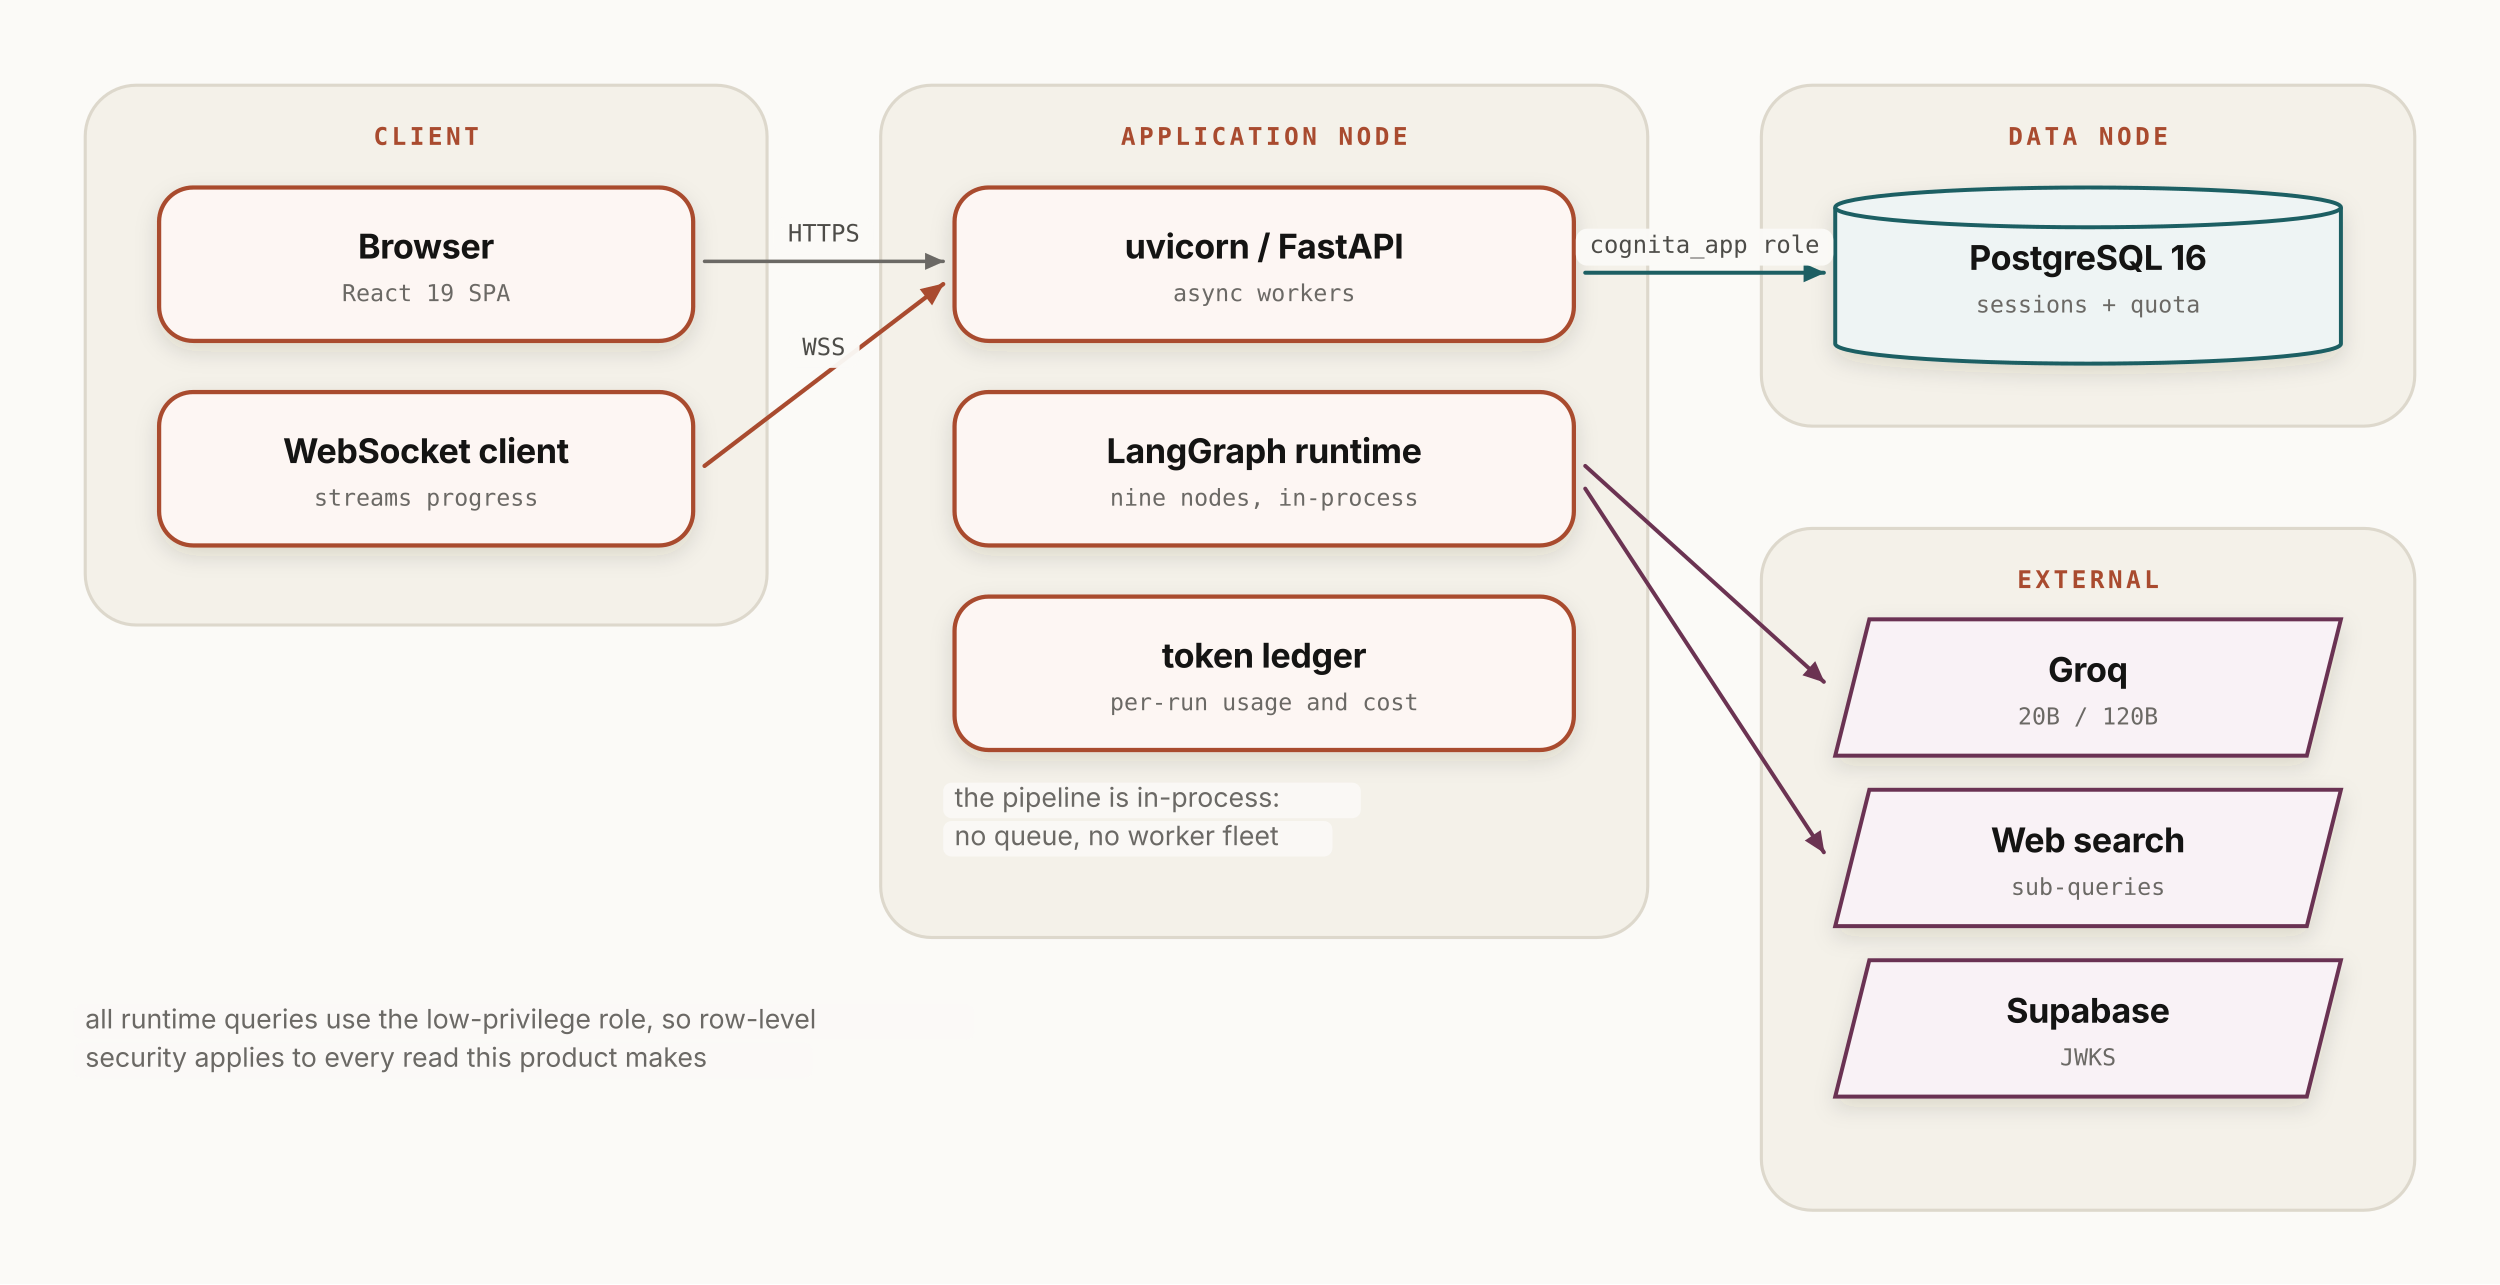
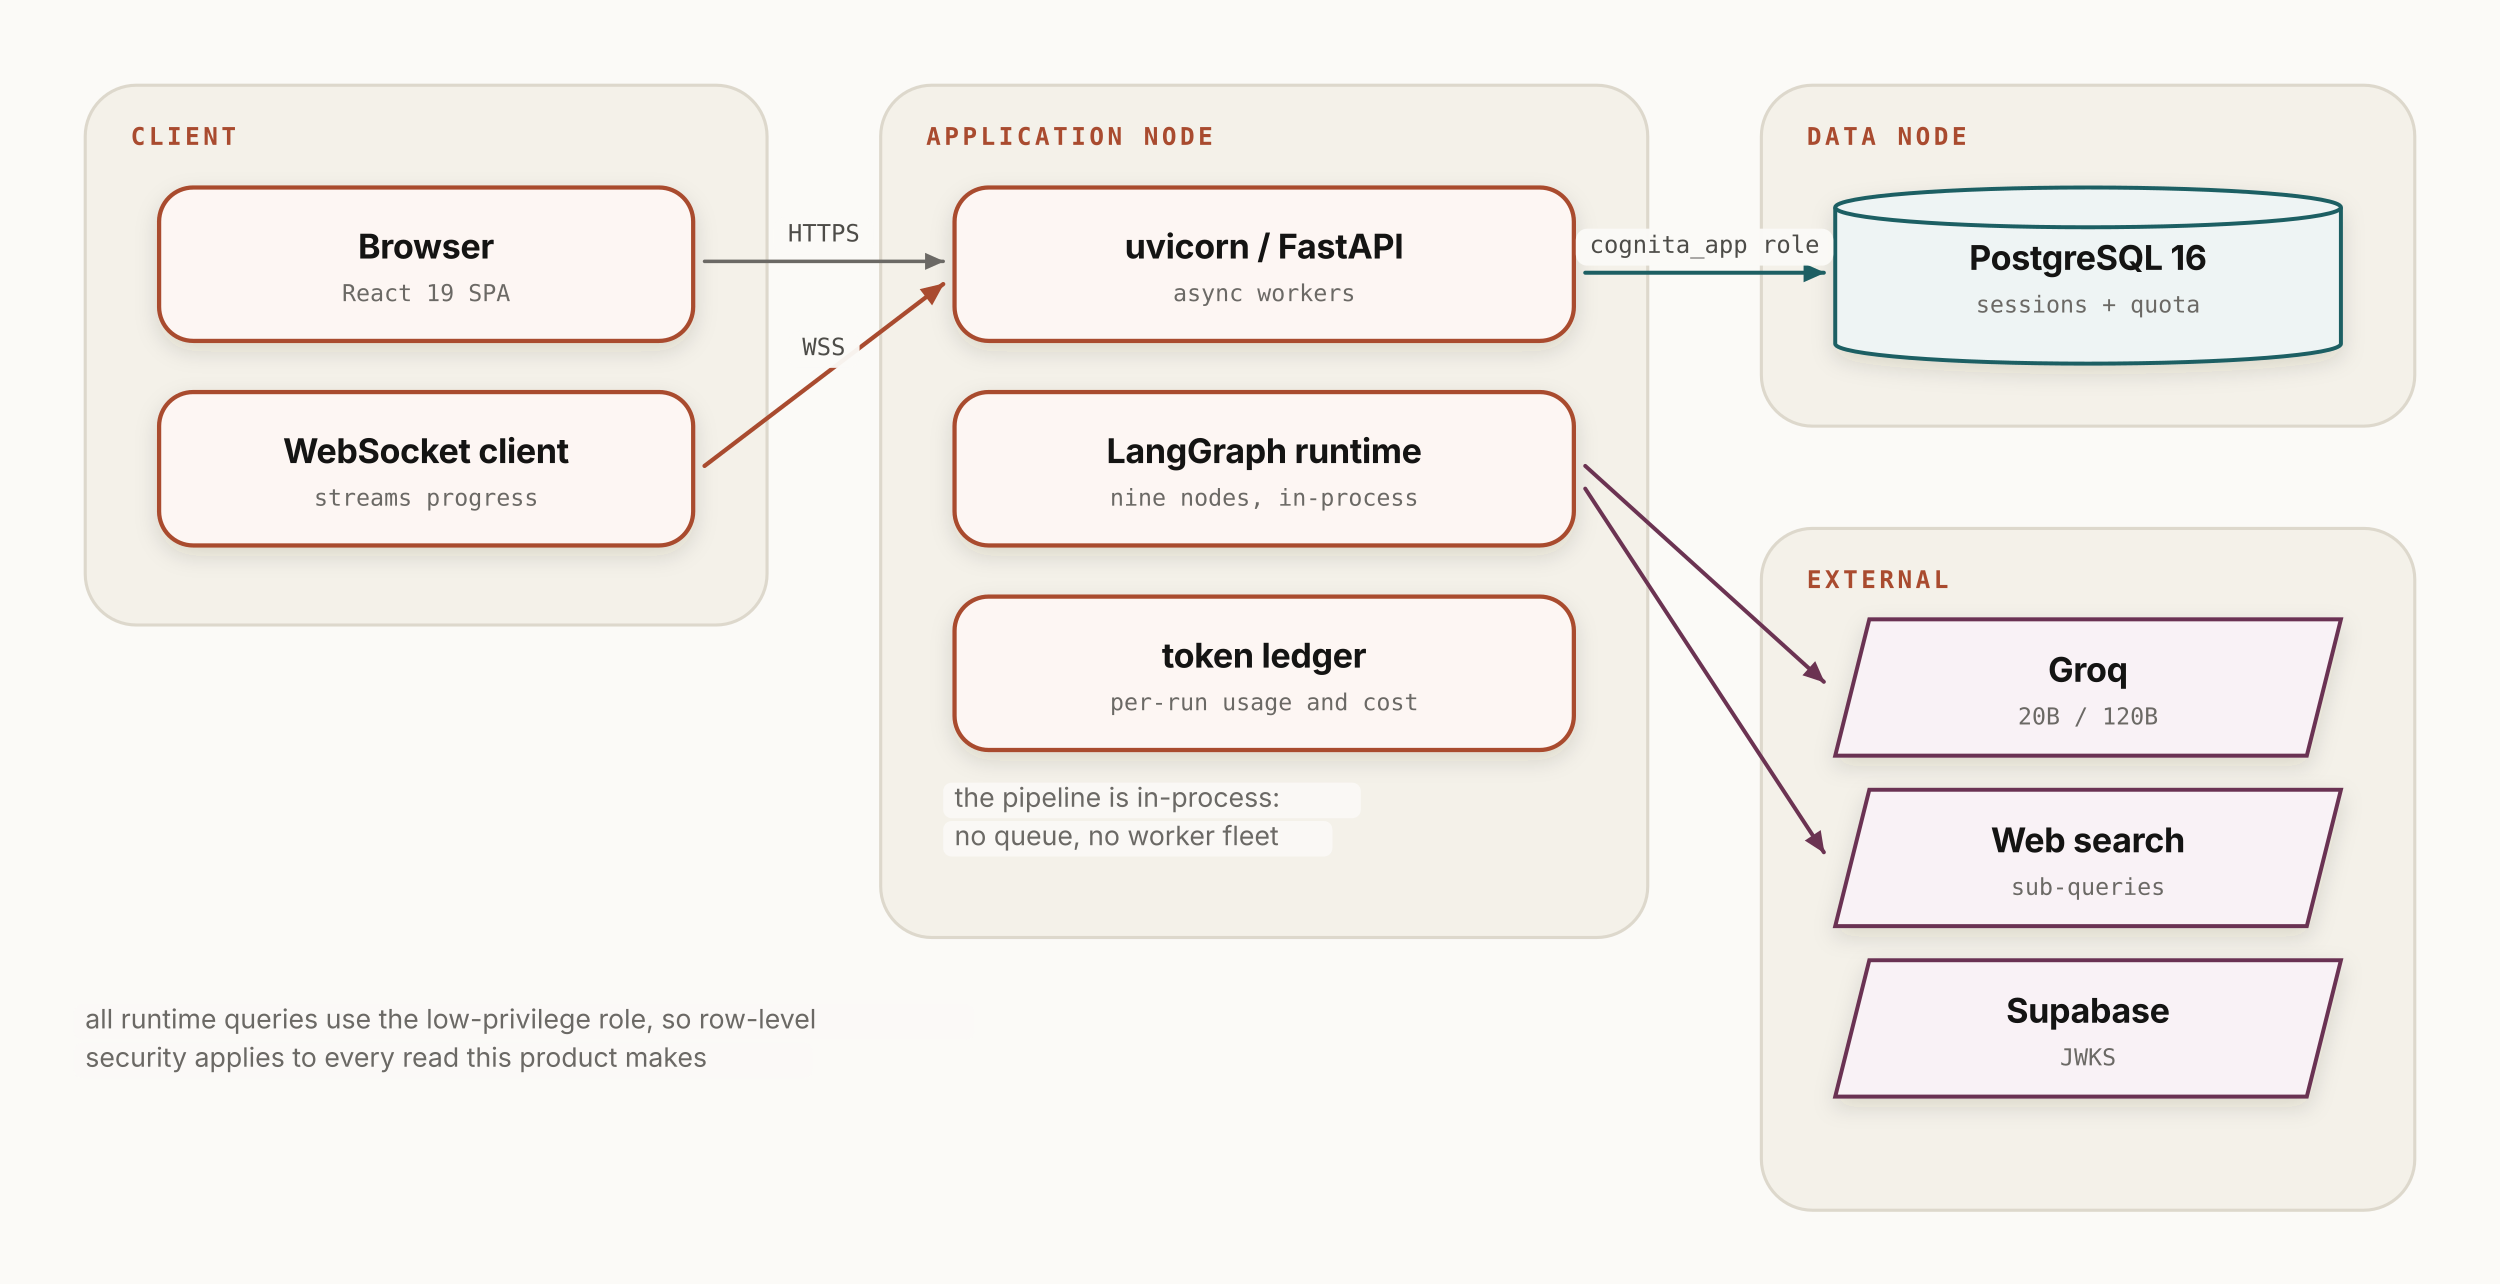
<svg xmlns="http://www.w3.org/2000/svg" viewBox="0 0 880 452" width="880" height="452" role="img">
  <rect width="880" height="452" fill="#fbfaf7" />
  <defs>
    <marker id="ar-n" viewBox="0 0 10 10" refX="8.5" refY="5" markerWidth="6" markerHeight="6" orient="auto-start-reverse">
      <path d="M0,1 L9,5 L0,9 z" fill="#6b6965" />
    </marker>
    <marker id="ar-a" viewBox="0 0 10 10" refX="8.5" refY="5" markerWidth="6" markerHeight="6" orient="auto-start-reverse">
      <path d="M0,1 L9,5 L0,9 z" fill="#a94b2f" />
    </marker>
    <marker id="ar-t" viewBox="0 0 10 10" refX="8.5" refY="5" markerWidth="6" markerHeight="6" orient="auto-start-reverse">
      <path d="M0,1 L9,5 L0,9 z" fill="#1d5f63" />
    </marker>
    <marker id="ar-p" viewBox="0 0 10 10" refX="8.5" refY="5" markerWidth="6" markerHeight="6" orient="auto-start-reverse">
      <path d="M0,1 L9,5 L0,9 z" fill="#6b3352" />
    </marker>
    <marker id="ar-g" viewBox="0 0 10 10" refX="8.5" refY="5" markerWidth="6" markerHeight="6" orient="auto-start-reverse">
      <path d="M0,1 L9,5 L0,9 z" fill="#2f7d55" />
    </marker>
    <marker id="ar-r" viewBox="0 0 10 10" refX="8.5" refY="5" markerWidth="6" markerHeight="6" orient="auto-start-reverse">
      <path d="M0,1 L9,5 L0,9 z" fill="#b3402f" />
    </marker>
    <filter id="card" x="-25%" y="-25%" width="150%" height="170%">
      <feDropShadow dx="0" dy="3" stdDeviation="4" flood-color="#3c3226" flood-opacity="0.13" />
    </filter>
    <filter id="lift" x="-25%" y="-25%" width="150%" height="170%">
      <feDropShadow dx="0" dy="1" stdDeviation="1.6" flood-color="#3c3226" flood-opacity="0.10" />
    </filter>
  </defs>
  <style>
 .ttl { font-family:'Plus Jakarta Sans',-apple-system,BlinkMacSystemFont,sans-serif; font-size:12px; font-weight:700; fill:#141413;
        letter-spacing:-.01em; text-anchor:middle }
 .sub { font-family:'JetBrains Mono',Menlo,Consolas,monospace; font-size:8.2px; fill:#6b6965; text-anchor:middle }
 .lbl { font-family:'JetBrains Mono',Menlo,Consolas,monospace; font-size:8.4px; fill:#4d4c48 }
 .lblc{ font-family:'JetBrains Mono',Menlo,Consolas,monospace; font-size:8.4px; fill:#4d4c48; text-anchor:middle }
 .eyb { font-family:'JetBrains Mono',Menlo,Consolas,monospace; font-size:8.6px; font-weight:600; letter-spacing:.14em }
 .idx { font-family:'JetBrains Mono',Menlo,Consolas,monospace; font-size:8px; font-weight:600; text-anchor:middle }
 .note{ font-family:'Plus Jakarta Sans',-apple-system,BlinkMacSystemFont,sans-serif; font-size:9.4px; fill:#6b6965 }
 .ln  { fill:none; stroke:#6b6965; stroke-width:1.25; stroke-linecap:round;
        marker-end:url(#ar-n) }
 .lna { fill:none; stroke:#a94b2f; stroke-width:1.5; stroke-linecap:round;
        marker-end:url(#ar-a) }
 .lnt { fill:none; stroke:#1d5f63; stroke-width:1.4; stroke-linecap:round;
        marker-end:url(#ar-t) }
 .lnp { fill:none; stroke:#6b3352; stroke-width:1.4; stroke-linecap:round;
        marker-end:url(#ar-p) }
 .dash{ stroke-dasharray:5 4; stroke-opacity:.85 }
</style>
  <rect x="30" y="30" width="240" height="190" rx="18" fill="#f4f1e9" stroke="#ddd8cc" stroke-width="1.1" />
-   <text class="eyb" x="150.0" y="51" text-anchor="middle" fill="#a94b2f">CLIENT</text>
+   <text class="eyb" x="46" y="51" fill="#a94b2f">CLIENT</text>
  <rect x="56" y="66" width="188" height="54" rx="12" fill="#fdf6f3" stroke="#a94b2f" stroke-width="1.5" filter="url(#card)" />
  <text class="ttl" x="150.0" y="91.0">Browser</text>
  <text class="sub" x="150.0" y="106.0">React 19 SPA</text>
  <rect x="56" y="138" width="188" height="54" rx="12" fill="#fdf6f3" stroke="#a94b2f" stroke-width="1.5" filter="url(#card)" />
  <text class="ttl" x="150.0" y="163.0">WebSocket client</text>
  <text class="sub" x="150.0" y="178.0">streams progress</text>
  <rect x="310" y="30" width="270" height="300" rx="18" fill="#f4f1e9" stroke="#ddd8cc" stroke-width="1.1" />
-   <text class="eyb" x="445.0" y="51" text-anchor="middle" fill="#a94b2f">APPLICATION NODE</text>
+   <text class="eyb" x="326" y="51" fill="#a94b2f">APPLICATION NODE</text>
  <rect x="336" y="66" width="218" height="54" rx="12" fill="#fdf6f3" stroke="#a94b2f" stroke-width="1.5" filter="url(#card)" />
  <text class="ttl" x="445.0" y="91.0">uvicorn / FastAPI</text>
  <text class="sub" x="445.0" y="106.0">async workers</text>
  <rect x="336" y="138" width="218" height="54" rx="12" fill="#fdf6f3" stroke="#a94b2f" stroke-width="1.5" filter="url(#card)" />
  <text class="ttl" x="445.0" y="163.0">LangGraph runtime</text>
  <text class="sub" x="445.0" y="178.0">nine nodes, in-process</text>
  <rect x="336" y="210" width="218" height="54" rx="12" fill="#fdf6f3" stroke="#a94b2f" stroke-width="1.5" filter="url(#card)" />
  <text class="ttl" x="445.0" y="235.0">token ledger</text>
  <text class="sub" x="445.0" y="250.0">per-run usage and cost</text>
  <rect x="332" y="275.5" width="147" height="12.5" rx="3" fill="#fbfaf7" fill-opacity=".88" />
  <text class="note" x="336" y="284.0" fill="#6b6965">the pipeline is in-process:</text>
  <rect x="332" y="289.0" width="137" height="12.5" rx="3" fill="#fbfaf7" fill-opacity=".88" />
  <text class="note" x="336" y="297.5" fill="#6b6965">no queue, no worker fleet</text>
  <rect x="620" y="30" width="230" height="120" rx="18" fill="#f4f1e9" stroke="#ddd8cc" stroke-width="1.1" />
-   <text class="eyb" x="735.0" y="51" text-anchor="middle" fill="#a94b2f">DATA NODE</text>
+   <text class="eyb" x="636" y="51" fill="#a94b2f">DATA NODE</text>
  <g filter="url(#card)">
    <path d="M646,73 a89.0,7 0 0,1 178,0 v48 a89.0,7 0 0,1 -178,0 z" fill="#eef4f4" stroke="#1d5f63" stroke-width="1.4" />
    <path d="M646,73 a89.0,7 0 0,0 178,0" fill="none" stroke="#1d5f63" stroke-width="1.4" />
  </g>
  <text class="ttl" x="735.0" y="95.0">PostgreSQL 16</text>
  <text class="sub" x="735.0" y="110.0">sessions + quota</text>
  <rect x="620" y="186" width="230" height="240" rx="18" fill="#f4f1e9" stroke="#ddd8cc" stroke-width="1.1" />
-   <text class="eyb" x="735.0" y="207" text-anchor="middle" fill="#a94b2f">EXTERNAL</text>
+   <text class="eyb" x="636" y="207" fill="#a94b2f">EXTERNAL</text>
  <path d="M658,218 L824,218 L812,266 L646,266 z" fill="#f9f2f6" stroke="#6b3352" stroke-width="1.4" filter="url(#card)" />
  <text class="ttl" x="735.0" y="240.0">Groq</text>
  <text class="sub" x="735.0" y="255.0">20B / 120B</text>
  <path d="M658,278 L824,278 L812,326 L646,326 z" fill="#f9f2f6" stroke="#6b3352" stroke-width="1.4" filter="url(#card)" />
  <text class="ttl" x="735.0" y="300.0">Web search</text>
  <text class="sub" x="735.0" y="315.0">sub-queries</text>
  <path d="M658,338 L824,338 L812,386 L646,386 z" fill="#f9f2f6" stroke="#6b3352" stroke-width="1.4" filter="url(#card)" />
  <text class="ttl" x="735.0" y="360.0">Supabase</text>
  <text class="sub" x="735.0" y="375.0">JWKS</text>
  <path class="ln" d="M248,92 L332,92" />
  <rect x="272.4" y="76.5" width="35.2" height="13" rx="4" fill="#fbfaf7" fill-opacity=".95" />
  <text class="lblc" x="290.0" y="85.0">HTTPS</text>
  <path class="lna" d="M248,164 L332,100" />
  <rect x="277.44" y="116.5" width="25.12" height="13" rx="4" fill="#fbfaf7" fill-opacity=".95" />
  <text class="lblc" x="290.0" y="125.0">WSS</text>
  <path class="lnt" d="M558,96 L642,96" />
  <rect x="554.68" y="80.5" width="90.64" height="13" rx="4" fill="#fbfaf7" fill-opacity=".95" />
  <text class="lblc" x="600.0" y="89.0">cognita_app role</text>
  <path class="lnp" d="M558,164 L642,240" />
  <path class="lnp" d="M558,172 L642,300" />
  <rect x="26" y="353.5" width="317" height="12.5" rx="3" fill="#fbfaf7" fill-opacity=".88" />
  <text class="note" x="30" y="362.0" fill="#6b6965">all runtime queries use the low-privilege role, so row-level</text>
  <rect x="26" y="367.0" width="260" height="12.5" rx="3" fill="#fbfaf7" fill-opacity=".88" />
  <text class="note" x="30" y="375.5" fill="#6b6965">security applies to every read this product makes</text>
</svg>
